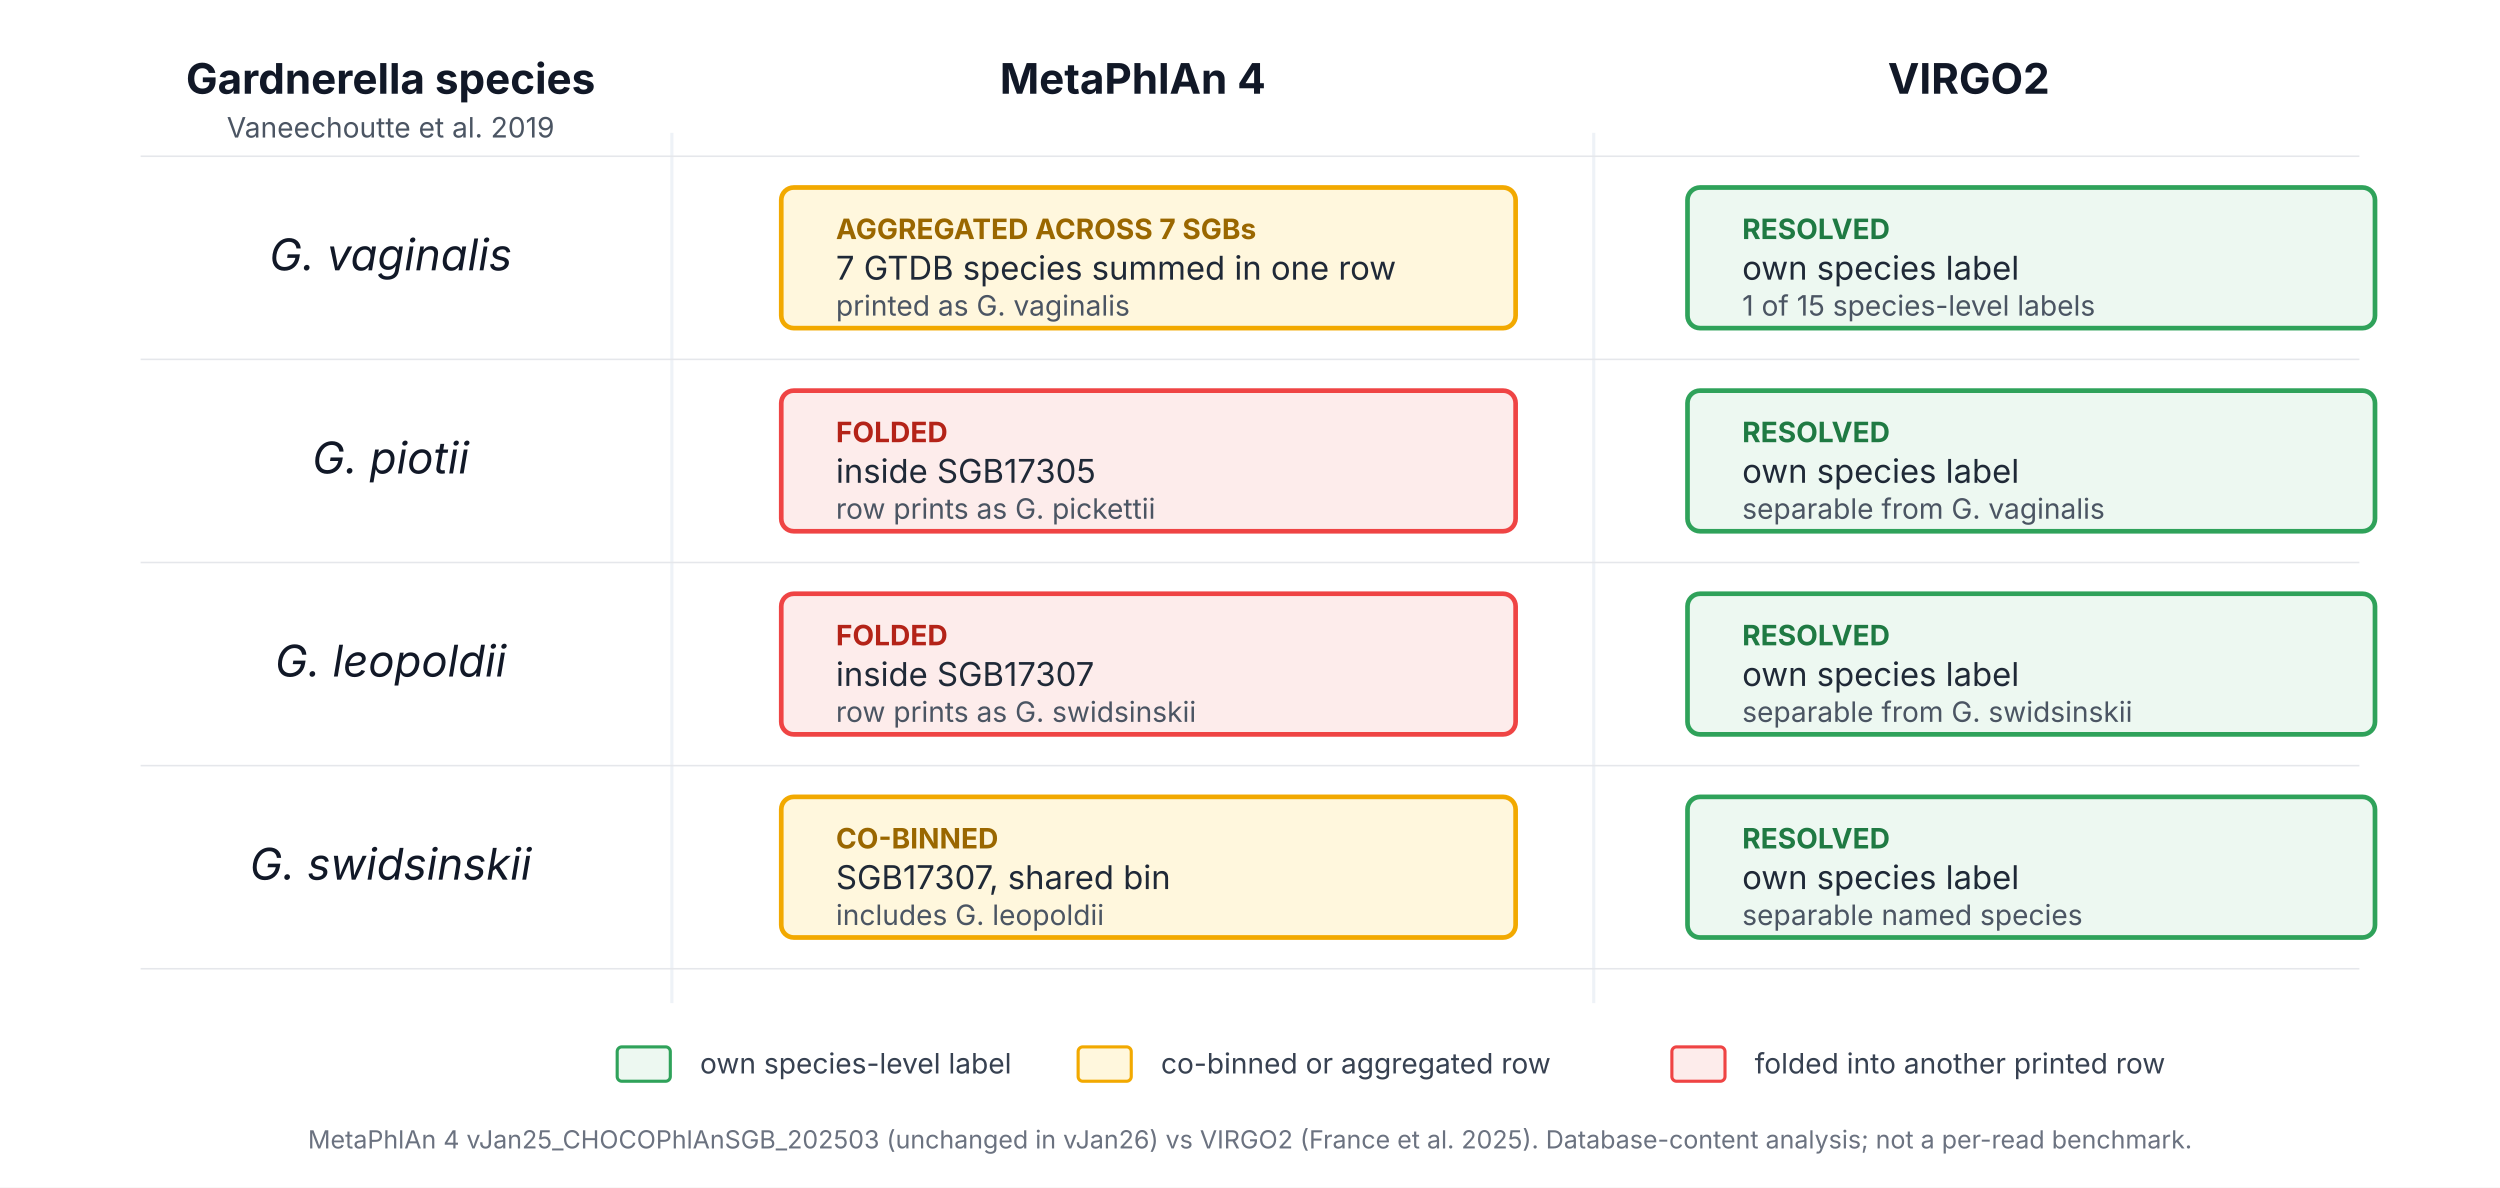
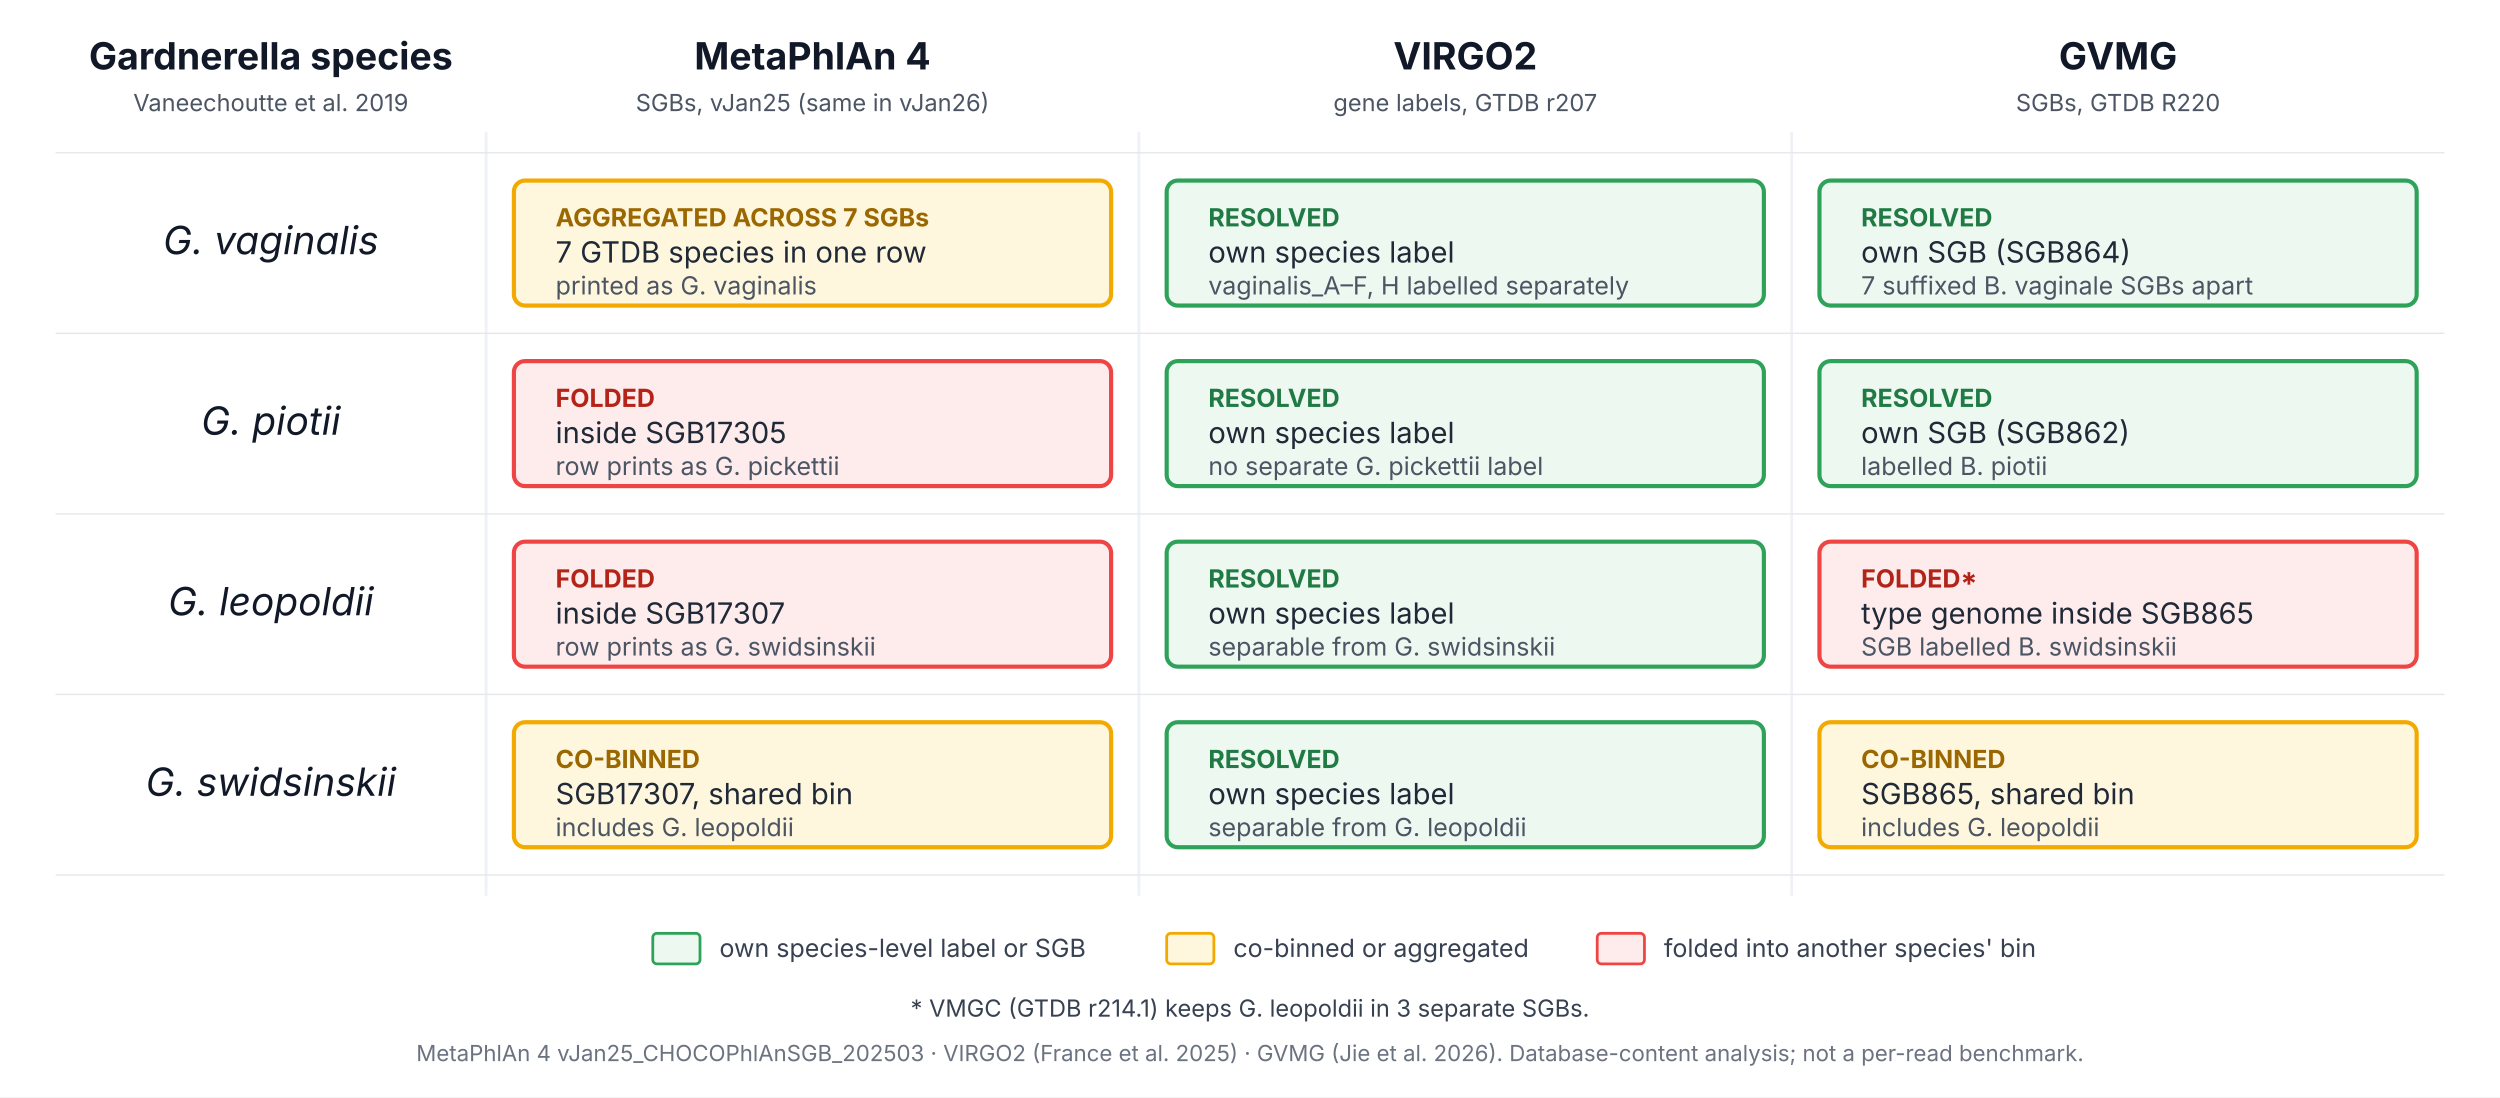
- <svg xmlns="http://www.w3.org/2000/svg" width="1600" height="760" viewBox="0 0 1600 760" role="img" aria-labelledby="title desc">
+ <svg xmlns="http://www.w3.org/2000/svg" width="1800" height="790" viewBox="0 0 1800 790" role="img" aria-labelledby="title desc">
  <defs>
    <style>
      .bg { fill: #ffffff; }
      .header { font: 700 27px -apple-system, BlinkMacSystemFont, "Segoe UI", sans-serif; fill: #111827; }
+       .subhead { font: 400 17px -apple-system, BlinkMacSystemFont, "Segoe UI", sans-serif; fill: #4b5563; }
      .species { font: italic 28px -apple-system, BlinkMacSystemFont, "Segoe UI", sans-serif; fill: #111827; }
      .cell-title { font: 700 18px -apple-system, BlinkMacSystemFont, "Segoe UI", sans-serif; letter-spacing: 0; }
      .cell-text { font: 400 21px -apple-system, BlinkMacSystemFont, "Segoe UI", sans-serif; fill: #1f2937; }
      .cell-note { font: 400 18px -apple-system, BlinkMacSystemFont, "Segoe UI", sans-serif; fill: #4b5563; }
      .legend { font: 400 18px -apple-system, BlinkMacSystemFont, "Segoe UI", sans-serif; fill: #374151; }
+       .footnote { font: 400 17px -apple-system, BlinkMacSystemFont, "Segoe UI", sans-serif; fill: #374151; }
      .footer { font: 400 16px -apple-system, BlinkMacSystemFont, "Segoe UI", sans-serif; fill: #6b7280; }
      .row-line { stroke: #e5e7eb; stroke-width: 1; }
      .column-rule { stroke: #eef2f7; stroke-width: 2; }
      .resolved { fill: #edf8f1; stroke: #2fa25a; }
      .merged { fill: #fff7dd; stroke: #f2a900; }
      .hidden { fill: #fdeceb; stroke: #ef4444; }
      .resolved-label { fill: #1f7a43; }
      .merged-label { fill: #9a6700; }
      .hidden-label { fill: #b42318; }
    </style>
  </defs>
-   <rect class="bg" width="1600" height="760" />
-   <line class="column-rule" x1="430" y1="85" x2="430" y2="642" />
-   <line class="column-rule" x1="1020" y1="85" x2="1020" y2="642" />
-   <text class="header" x="250" y="60" text-anchor="middle">Gardnerella species</text>
-   <text class="cell-note" x="250" y="88" text-anchor="middle">Vaneechoutte et al. 2019</text>
-   <text class="header" x="725" y="60" text-anchor="middle">MetaPhlAn 4</text>
-   <text class="header" x="1260" y="60" text-anchor="middle">VIRGO2</text>
-   <line class="row-line" x1="90" y1="100" x2="1510" y2="100" />
-   <line class="row-line" x1="90" y1="230" x2="1510" y2="230" />
-   <line class="row-line" x1="90" y1="360" x2="1510" y2="360" />
-   <line class="row-line" x1="90" y1="490" x2="1510" y2="490" />
-   <line class="row-line" x1="90" y1="620" x2="1510" y2="620" />
-   <text class="species" x="250" y="173" text-anchor="middle">G. vaginalis</text>
-   <rect class="merged" x="500" y="120" width="470" height="90" rx="8" stroke-width="3" />
-   <text class="cell-title merged-label" x="535" y="153">AGGREGATED ACROSS 7 SGBs</text>
-   <text class="cell-text" x="535" y="179">7 GTDB species summed in one row</text>
-   <text class="cell-note" x="535" y="202">printed as G. vaginalis</text>
-   <rect class="resolved" x="1080" y="120" width="440" height="90" rx="8" stroke-width="3" />
-   <text class="cell-title resolved-label" x="1115" y="153">RESOLVED</text>
-   <text class="cell-text" x="1115" y="179">own species label</text>
-   <text class="cell-note" x="1115" y="202">1 of 15 species-level labels</text>
-   <text class="species" x="250" y="303" text-anchor="middle">G. piotii</text>
-   <rect class="hidden" x="500" y="250" width="470" height="90" rx="8" stroke-width="3" />
-   <text class="cell-title hidden-label" x="535" y="283">FOLDED</text>
-   <text class="cell-text" x="535" y="309">inside SGB17305</text>
-   <text class="cell-note" x="535" y="332">row prints as G. pickettii</text>
-   <rect class="resolved" x="1080" y="250" width="440" height="90" rx="8" stroke-width="3" />
-   <text class="cell-title resolved-label" x="1115" y="283">RESOLVED</text>
-   <text class="cell-text" x="1115" y="309">own species label</text>
-   <text class="cell-note" x="1115" y="332">separable from G. vaginalis</text>
-   <text class="species" x="250" y="433" text-anchor="middle">G. leopoldii</text>
-   <rect class="hidden" x="500" y="380" width="470" height="90" rx="8" stroke-width="3" />
-   <text class="cell-title hidden-label" x="535" y="413">FOLDED</text>
-   <text class="cell-text" x="535" y="439">inside SGB17307</text>
-   <text class="cell-note" x="535" y="462">row prints as G. swidsinskii</text>
-   <rect class="resolved" x="1080" y="380" width="440" height="90" rx="8" stroke-width="3" />
-   <text class="cell-title resolved-label" x="1115" y="413">RESOLVED</text>
-   <text class="cell-text" x="1115" y="439">own species label</text>
-   <text class="cell-note" x="1115" y="462">separable from G. swidsinskii</text>
-   <text class="species" x="250" y="563" text-anchor="middle">G. swidsinskii</text>
-   <rect class="merged" x="500" y="510" width="470" height="90" rx="8" stroke-width="3" />
-   <text class="cell-title merged-label" x="535" y="543">CO-BINNED</text>
-   <text class="cell-text" x="535" y="569">SGB17307, shared bin</text>
-   <text class="cell-note" x="535" y="592">includes G. leopoldii</text>
-   <rect class="resolved" x="1080" y="510" width="440" height="90" rx="8" stroke-width="3" />
-   <text class="cell-title resolved-label" x="1115" y="543">RESOLVED</text>
-   <text class="cell-text" x="1115" y="569">own species label</text>
-   <text class="cell-note" x="1115" y="592">separable named species</text>
-   <rect class="resolved" x="395" y="670" width="34" height="22" rx="3" stroke-width="2" />
-   <text class="legend" x="448" y="687">own species-level label</text>
-   <rect class="merged" x="690" y="670" width="34" height="22" rx="3" stroke-width="2" />
-   <text class="legend" x="743" y="687">co-binned or aggregated row</text>
-   <rect class="hidden" x="1070" y="670" width="34" height="22" rx="3" stroke-width="2" />
-   <text class="legend" x="1123" y="687">folded into another printed row</text>
-   <text class="footer" x="800" y="735" text-anchor="middle">MetaPhlAn 4 vJan25_CHOCOPhlAnSGB_202503 (unchanged in vJan26) vs VIRGO2 (France et al. 2025). Database-content analysis; not a per-read benchmark.</text>
+   <rect class="bg" width="1800" height="790" />
+   <line class="column-rule" x1="350" y1="95" x2="350" y2="645" />
+   <line class="column-rule" x1="820" y1="95" x2="820" y2="645" />
+   <line class="column-rule" x1="1290" y1="95" x2="1290" y2="645" />
+   <text class="header" x="195" y="50" text-anchor="middle">Gardnerella species</text>
+   <text class="subhead" x="195" y="80" text-anchor="middle">Vaneechoutte et al. 2019</text>
+   <text class="header" x="585" y="50" text-anchor="middle">MetaPhlAn 4</text>
+   <text class="subhead" x="585" y="80" text-anchor="middle">SGBs, vJan25 (same in vJan26)</text>
+   <text class="header" x="1055" y="50" text-anchor="middle">VIRGO2</text>
+   <text class="subhead" x="1055" y="80" text-anchor="middle">gene labels, GTDB r207</text>
+   <text class="header" x="1525" y="50" text-anchor="middle">GVMG</text>
+   <text class="subhead" x="1525" y="80" text-anchor="middle">SGBs, GTDB R220</text>
+   <line class="row-line" x1="40" y1="110" x2="1760" y2="110" />
+   <line class="row-line" x1="40" y1="240" x2="1760" y2="240" />
+   <line class="row-line" x1="40" y1="370" x2="1760" y2="370" />
+   <line class="row-line" x1="40" y1="500" x2="1760" y2="500" />
+   <line class="row-line" x1="40" y1="630" x2="1760" y2="630" />
+   <text class="species" x="195" y="183" text-anchor="middle">G. vaginalis</text>
+   <rect class="merged" x="370" y="130" width="430" height="90" rx="8" stroke-width="3" />
+   <text class="cell-title merged-label" x="400" y="163">AGGREGATED ACROSS 7 SGBs</text>
+   <text class="cell-text" x="400" y="189">7 GTDB species in one row</text>
+   <text class="cell-note" x="400" y="212">printed as G. vaginalis</text>
+   <rect class="resolved" x="840" y="130" width="430" height="90" rx="8" stroke-width="3" />
+   <text class="cell-title resolved-label" x="870" y="163">RESOLVED</text>
+   <text class="cell-text" x="870" y="189">own species label</text>
+   <text class="cell-note" x="870" y="212">vaginalis_A–F, H labelled separately</text>
+   <rect class="resolved" x="1310" y="130" width="430" height="90" rx="8" stroke-width="3" />
+   <text class="cell-title resolved-label" x="1340" y="163">RESOLVED</text>
+   <text class="cell-text" x="1340" y="189">own SGB (SGB864)</text>
+   <text class="cell-note" x="1340" y="212">7 suffixed B. vaginale SGBs apart</text>
+   <text class="species" x="195" y="313" text-anchor="middle">G. piotii</text>
+   <rect class="hidden" x="370" y="260" width="430" height="90" rx="8" stroke-width="3" />
+   <text class="cell-title hidden-label" x="400" y="293">FOLDED</text>
+   <text class="cell-text" x="400" y="319">inside SGB17305</text>
+   <text class="cell-note" x="400" y="342">row prints as G. pickettii</text>
+   <rect class="resolved" x="840" y="260" width="430" height="90" rx="8" stroke-width="3" />
+   <text class="cell-title resolved-label" x="870" y="293">RESOLVED</text>
+   <text class="cell-text" x="870" y="319">own species label</text>
+   <text class="cell-note" x="870" y="342">no separate G. pickettii label</text>
+   <rect class="resolved" x="1310" y="260" width="430" height="90" rx="8" stroke-width="3" />
+   <text class="cell-title resolved-label" x="1340" y="293">RESOLVED</text>
+   <text class="cell-text" x="1340" y="319">own SGB (SGB862)</text>
+   <text class="cell-note" x="1340" y="342">labelled B. piotii</text>
+   <text class="species" x="195" y="443" text-anchor="middle">G. leopoldii</text>
+   <rect class="hidden" x="370" y="390" width="430" height="90" rx="8" stroke-width="3" />
+   <text class="cell-title hidden-label" x="400" y="423">FOLDED</text>
+   <text class="cell-text" x="400" y="449">inside SGB17307</text>
+   <text class="cell-note" x="400" y="472">row prints as G. swidsinskii</text>
+   <rect class="resolved" x="840" y="390" width="430" height="90" rx="8" stroke-width="3" />
+   <text class="cell-title resolved-label" x="870" y="423">RESOLVED</text>
+   <text class="cell-text" x="870" y="449">own species label</text>
+   <text class="cell-note" x="870" y="472">separable from G. swidsinskii</text>
+   <rect class="hidden" x="1310" y="390" width="430" height="90" rx="8" stroke-width="3" />
+   <text class="cell-title hidden-label" x="1340" y="423">FOLDED*</text>
+   <text class="cell-text" x="1340" y="449">type genome inside SGB865</text>
+   <text class="cell-note" x="1340" y="472">SGB labelled B. swidsinskii</text>
+   <text class="species" x="195" y="573" text-anchor="middle">G. swidsinskii</text>
+   <rect class="merged" x="370" y="520" width="430" height="90" rx="8" stroke-width="3" />
+   <text class="cell-title merged-label" x="400" y="553">CO-BINNED</text>
+   <text class="cell-text" x="400" y="579">SGB17307, shared bin</text>
+   <text class="cell-note" x="400" y="602">includes G. leopoldii</text>
+   <rect class="resolved" x="840" y="520" width="430" height="90" rx="8" stroke-width="3" />
+   <text class="cell-title resolved-label" x="870" y="553">RESOLVED</text>
+   <text class="cell-text" x="870" y="579">own species label</text>
+   <text class="cell-note" x="870" y="602">separable from G. leopoldii</text>
+   <rect class="merged" x="1310" y="520" width="430" height="90" rx="8" stroke-width="3" />
+   <text class="cell-title merged-label" x="1340" y="553">CO-BINNED</text>
+   <text class="cell-text" x="1340" y="579">SGB865, shared bin</text>
+   <text class="cell-note" x="1340" y="602">includes G. leopoldii</text>
+   <rect class="resolved" x="470" y="672" width="34" height="22" rx="3" stroke-width="2" />
+   <text class="legend" x="518" y="689">own species-level label or SGB</text>
+   <rect class="merged" x="840" y="672" width="34" height="22" rx="3" stroke-width="2" />
+   <text class="legend" x="888" y="689">co-binned or aggregated</text>
+   <rect class="hidden" x="1150" y="672" width="34" height="22" rx="3" stroke-width="2" />
+   <text class="legend" x="1198" y="689">folded into another species' bin</text>
+   <text class="footnote" x="900" y="732" text-anchor="middle">* VMGC (GTDB r214.1) keeps G. leopoldii in 3 separate SGBs.</text>
+   <text class="footer" x="900" y="764" text-anchor="middle">MetaPhlAn 4 vJan25_CHOCOPhlAnSGB_202503 · VIRGO2 (France et al. 2025) · GVMG (Jie et al. 2026). Database-content analysis; not a per-read benchmark.</text>
</svg>
